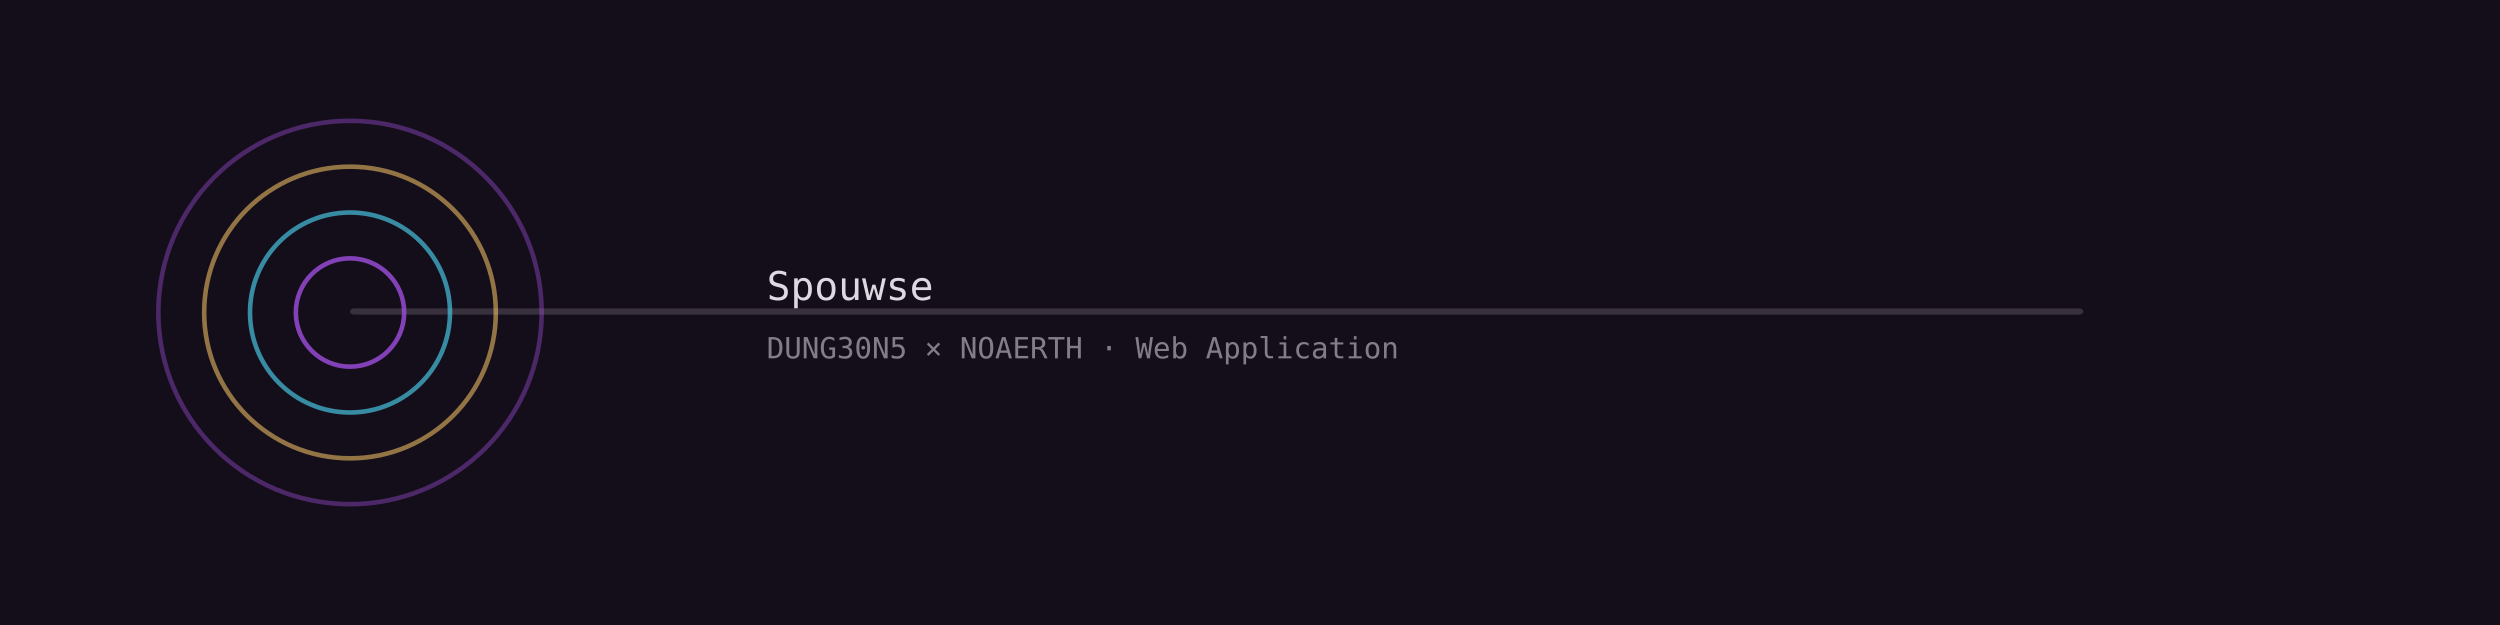
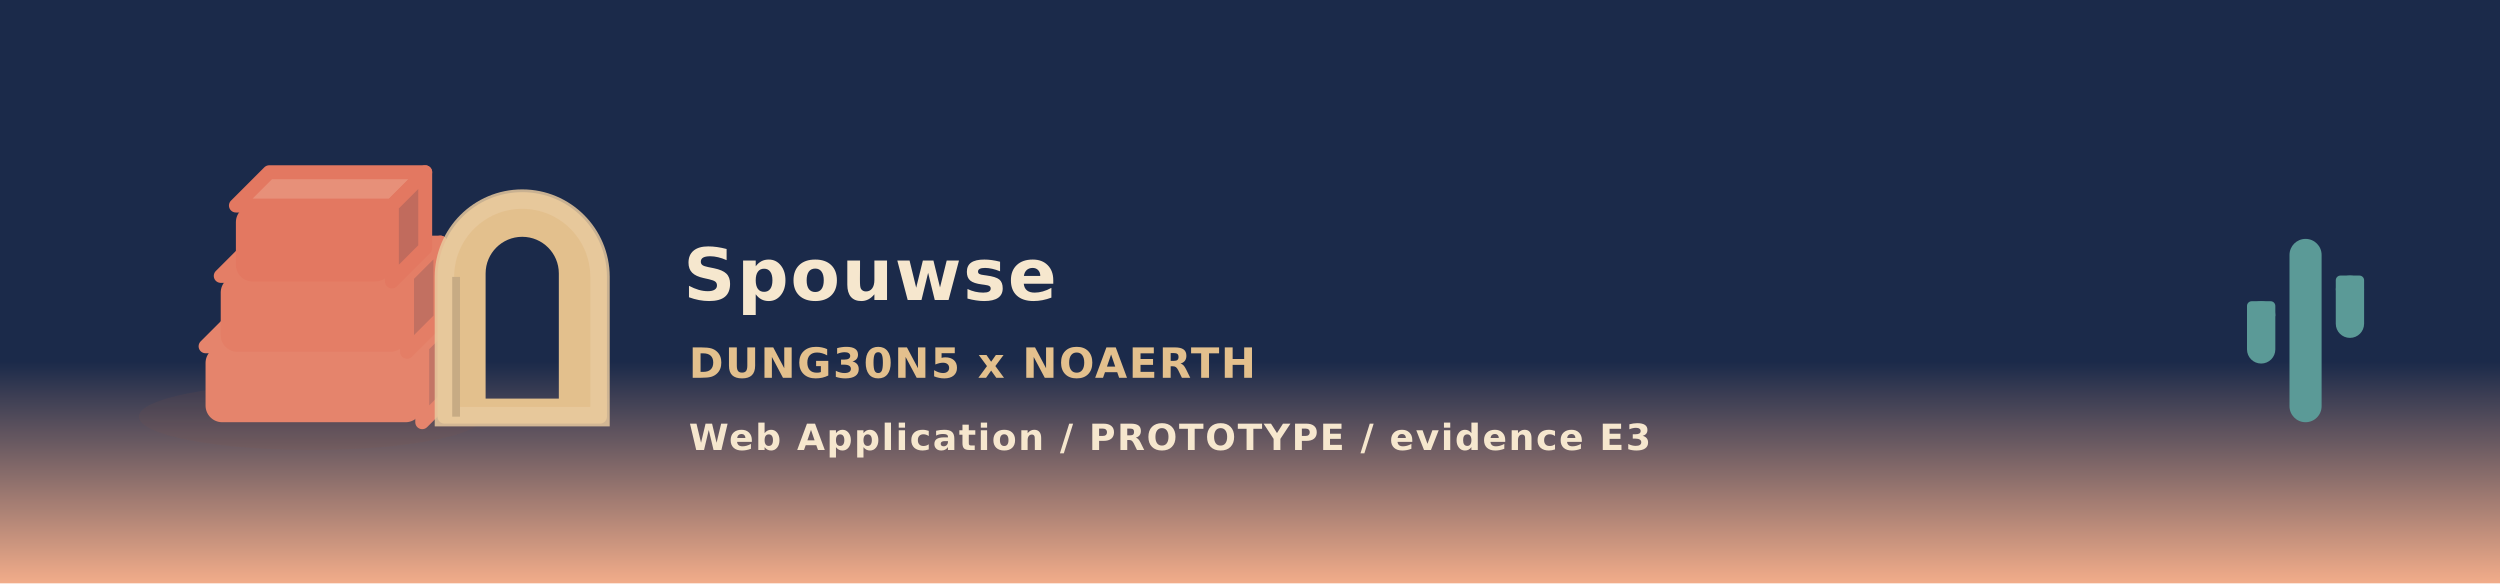
- <svg xmlns="http://www.w3.org/2000/svg" viewBox="0 0 1200 300" width="1200" height="300" role="img" aria-label="Spouwse identity object">
-   <rect width="1200" height="300" fill="#140d1a" />
-   <defs>
-     <linearGradient id="gft" x1="0" y1="0" x2="1" y2="1">
-       <stop offset="0%" stop-color="#9d4edd" />
-       <stop offset="100%" stop-color="#48cae4" />
-     </linearGradient>
-   </defs>
-   <rect x="168.00" y="148.00" width="832.00" height="3.00" rx="2.00" fill="rgba(244,238,248,0.160)" opacity="1.00" />
-   <circle cx="168.00" cy="150.00" r="26.00" fill="none" stroke="rgba(157,78,221,0.800)" stroke-width="2.20" opacity="1.00" />
-   <circle cx="168.00" cy="150.00" r="48.00" fill="none" stroke="rgba(72,202,228,0.670)" stroke-width="2.20" opacity="1.00" />
-   <circle cx="168.00" cy="150.00" r="70.00" fill="none" stroke="rgba(255,203,105,0.540)" stroke-width="2.20" opacity="1.00" />
-   <circle cx="168.00" cy="150.00" r="92.00" fill="none" stroke="rgba(157,78,221,0.410)" stroke-width="2.20" opacity="1.00" />
-   <text x="368" y="144" font-family="ui-monospace,Menlo,monospace" font-size="19" fill="rgba(244,238,248,0.900)">Spouwse</text>
-   <text x="368" y="172" font-family="ui-monospace,Menlo,monospace" font-size="14" fill="rgba(244,238,248,0.500)">DUNG30N5 × NOAERTH · Web Application</text>
+ <svg xmlns="http://www.w3.org/2000/svg" width="900" height="210" viewBox="0 0 900 210" role="img" aria-label="Spouwse - identity object">
+   <linearGradient id="skyf" x1="0" y1="0" x2="0" y2="1">
+     <stop offset="0" stop-color="#1b2a4a" />
+     <stop offset="0.62" stop-color="#1b2a4a" />
+     <stop offset="1" stop-color="#f3ad8a" />
+   </linearGradient>
+   <rect width="900" height="210" fill="url(#skyf)" />
+   <rect x="0" y="352" width="900" height="-142" fill="#e3c08d" />
+   <rect x="0" y="352" width="900" height="3" fill="#e6c596" />
+   <ellipse cx="112" cy="150" rx="62" ry="12" fill="rgba(138,90,68,0.11)" />
+   <path d="M74,124.67 L152,124.67 L164,112.67 L86,112.67 Z" fill="#e99a82" stroke="#e5846c" stroke-width="5" stroke-linejoin="round" />
+   <path d="M152,124.67 L164,112.67 L164,140 L152,152 Z" fill="#c37566" stroke="#e5846c" stroke-width="5" stroke-linejoin="round" />
+   <rect x="74" y="124.67" width="78" height="27.33" rx="6" fill="#e5846c" />
+   <path d="M79.46,99.33 L146.54,99.33 L158.54,87.33 L91.46,87.33 Z" fill="#e8957d" stroke="#e47e66" stroke-width="5" stroke-linejoin="round" />
+   <path d="M146.54,99.33 L158.54,87.33 L158.54,114.67 L146.54,126.67 Z" fill="#c27061" stroke="#e47e66" stroke-width="5" stroke-linejoin="round" />
+   <rect x="79.46" y="99.33" width="67.08" height="27.33" rx="6" fill="#e47e66" />
+   <path d="M84.92,74 L141.08,74 L153.08,62 L96.92,62 Z" fill="#e79079" stroke="#e37861" stroke-width="5" stroke-linejoin="round" />
+   <path d="M141.08,74 L153.08,62 L153.08,89.33 L141.08,101.33 Z" fill="#c16b5d" stroke="#e37861" stroke-width="5" stroke-linejoin="round" />
+   <rect x="84.92" y="74" width="56.16" height="27.33" rx="6" fill="#e37861" />
+   <path d="M160,150 L160,99.68 A28,28 0 0 1 216,99.68 L216,150 Z M172.32,146 L172.32,98.43 A15.68,15.68 0 0 1 203.68,98.43 L203.68,146 Z" fill="#e3c08d" fill-rule="evenodd" stroke="#e3c08d" stroke-width="5" stroke-linejoin="round" />
+   <path d="M160,150 L160,99.68 A28,28 0 0 1 216,99.68 L216,150 Z" fill="none" stroke="#e8c99d" stroke-width="7" stroke-linecap="round" opacity="0.85" />
+   <rect x="162.8" y="99.68" width="2.8" height="50.32" fill="#c7ab84" />
+   <text x="246" y="108" font-family="Verdana,DejaVu Sans,sans-serif" font-size="26" font-weight="700" letter-spacing="0.6" fill="#f6e7ce" text-anchor="start">Spouwse</text>
+   <text x="248" y="136" font-family="Verdana,DejaVu Sans,sans-serif" font-size="15" font-weight="700" letter-spacing="0.6" fill="#e3c08d" text-anchor="start">DUNG30N5 x NOAERTH</text>
+   <text x="248" y="162" font-family="Verdana,DejaVu Sans,sans-serif" font-size="13" font-weight="700" letter-spacing="0.6" fill="#f6e7ce" text-anchor="start">Web Application  /  PROTOTYPE  /  evidence E3</text>
+   <rect x="824.22" y="86" width="11.56" height="66" rx="5.78" fill="#5b9a97" />
+   <rect x="808.92" y="108.44" width="10.2" height="22.44" rx="5.1" fill="#5b9a97" />
+   <rect x="808.92" y="108.44" width="10.2" height="6.6" rx="1.7" fill="#5b9a97" />
+   <rect x="840.88" y="99.2" width="10.2" height="22.44" rx="5.1" fill="#5b9a97" />
+   <rect x="840.88" y="99.2" width="10.2" height="6.6" rx="1.7" fill="#5b9a97" />
</svg>
